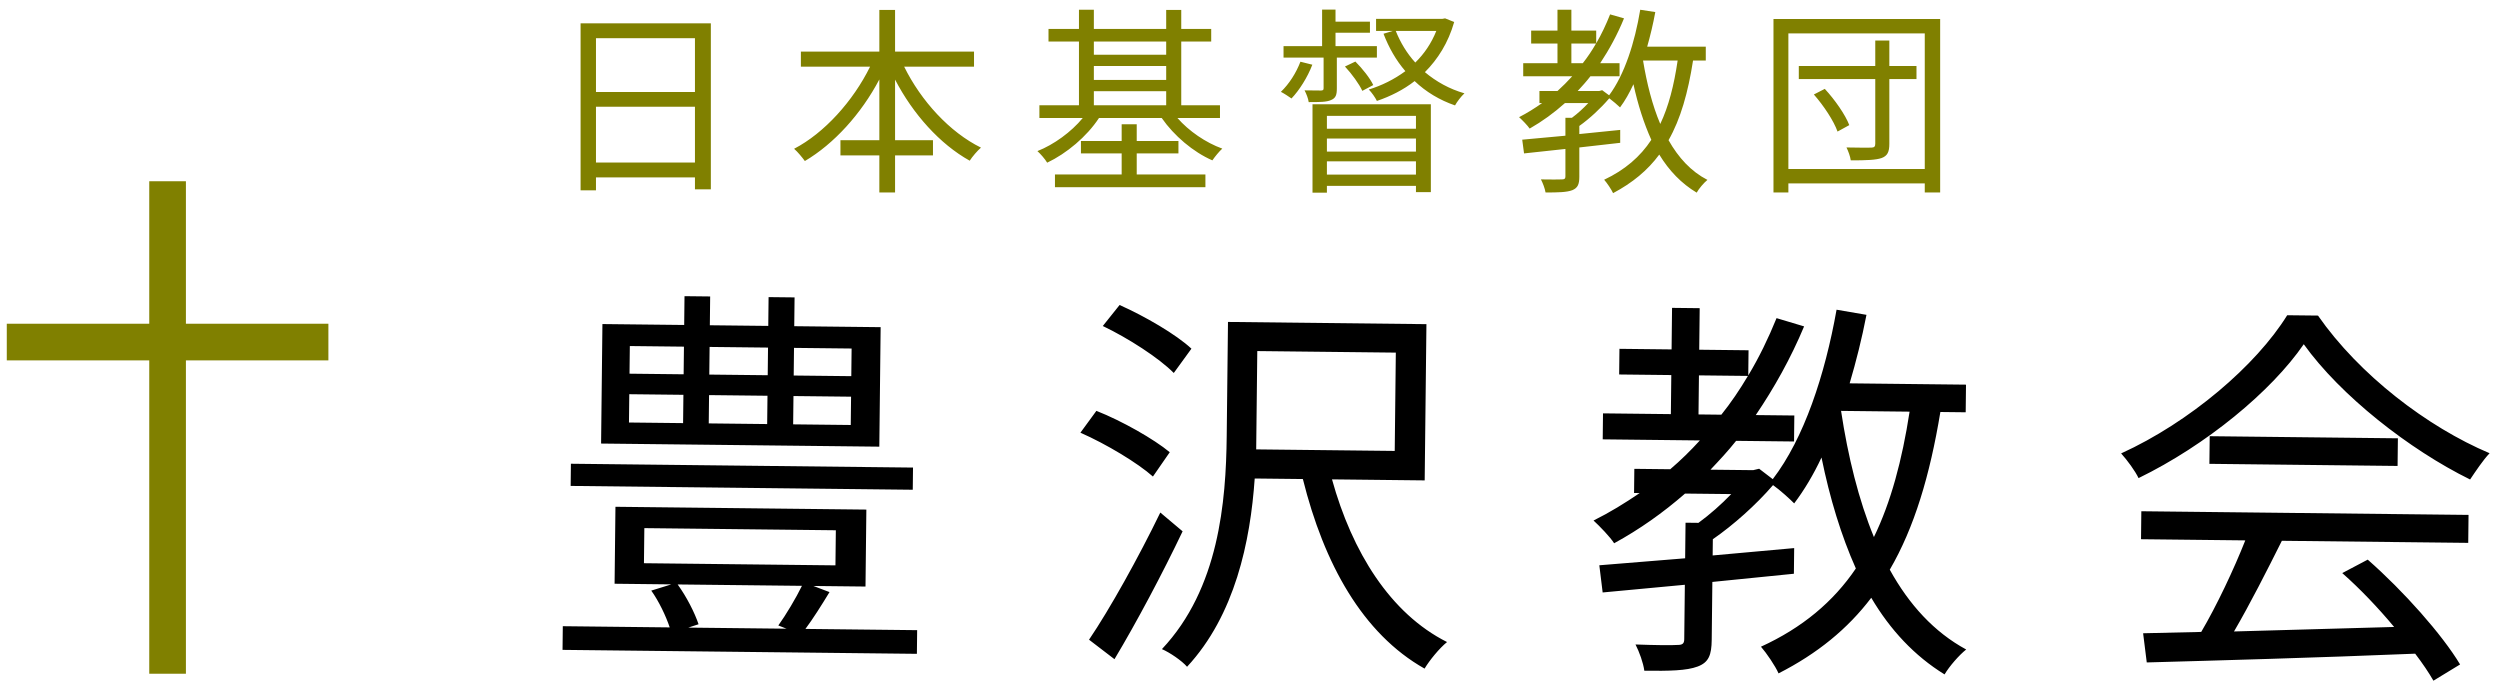
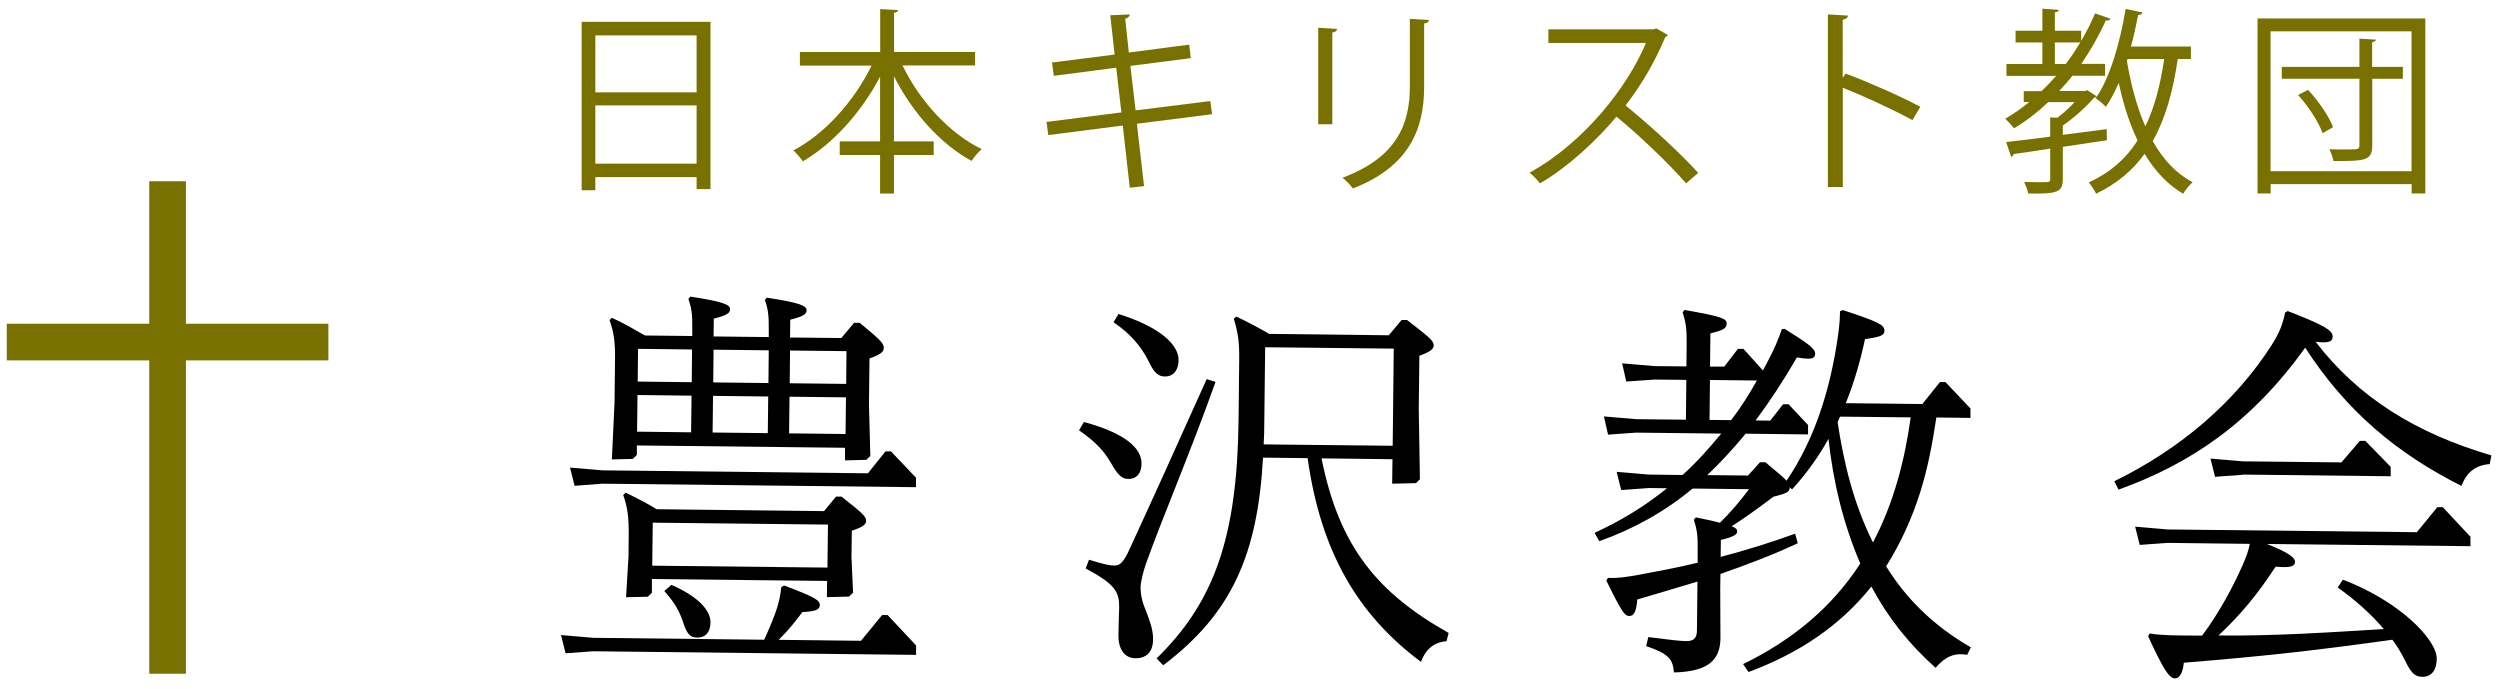
- <svg xmlns="http://www.w3.org/2000/svg" id="レイヤー_1" data-name="レイヤー 1" viewBox="0 0 236 65">
+ <svg xmlns="http://www.w3.org/2000/svg" id="_レイヤー_1" data-name="レイヤー 1" viewBox="0 0 236 65">
  <defs>
-     <style>.cls-1{font-size:37.25px;font-family:ToppanBunkyuMinchoPr6N-Regular-83pv-RKSJ-H, Toppan Bunkyu Mincho;letter-spacing:0.32em;}.cls-2{font-size:18.75px;font-family:KozGoPr6N-Regular-83pv-RKSJ-H, Kozuka Gothic Pr6N;letter-spacing:0.22em;}.cls-2,.cls-3{fill:olive;}</style>
+     <style>
+       .cls-1 {
+         fill: #787100;
+       }
+     </style>
  </defs>
-   <text class="cls-1" transform="translate(51.19 59.17) rotate(0.64)">豊沢教会</text>
-   <text class="cls-2" transform="translate(51.51 16.67)">日本基督教団</text>
-   <rect class="cls-3" x="0.64" y="30.56" width="30.36" height="3.46" />
-   <rect class="cls-3" x="-7.42" y="38.63" width="46.49" height="3.46" transform="translate(-24.54 56.18) rotate(-90)" />
+   <g>
+     <path d="m81.27,60.5l2-2.44h.52s2.69,2.87,2.69,2.87v.89s-30.48-.34-30.48-.34l-2.61.19-.43-1.72,3.05.26,16.13.18c.57-1.26.99-2.26,1.26-3.15.15-.52.27-1.08.36-1.82l.26-.15c2.93,1.11,3.37,1.38,3.37,1.86,0,.45-.49.59-1.65.65-.57.78-1.29,1.7-2.23,2.62l7.75.09Zm.66-15.82l1.66-2.07h.52s2.36,2.49,2.36,2.49v.89s-29.62-.33-29.62-.33l-2.61.2-.43-1.72,3.05.26,25.07.28Zm-21.81-1.73l-.38.37-1.98.05.25-5.29.05-4.13c.02-1.68-.12-2.61-.52-3.73l.23-.22c1.15.53,2.07,1.07,3.11,1.67l4.47.05v-.78c.02-1.27-.08-1.94-.37-2.72l.19-.22c3.12.48,3.75.75,3.75,1.2,0,.37-.38.59-1.54.88l-.02,1.68,5.21.06v-.78c.02-1.27-.08-1.94-.37-2.72l.19-.22c3.12.48,3.75.75,3.75,1.2,0,.37-.38.59-1.54.88l-.02,1.68,4.84.05,1.21-1.44h.52c1.88,1.55,2.29,1.93,2.28,2.38,0,.37-.34.63-1.35.99l-.05,4.36.13,4.84-.38.37-2.01.05v-1.19s-19.65-.22-19.65-.22v.93Zm17.67,5.3l1.13-1.37h.52c1.92,1.52,2.33,1.86,2.32,2.3,0,.33-.34.59-1.35.92l-.03,2.5.15,3.35-.38.37-2.09.05.02-1.53-16.54-.18v1.3s-.39.37-.39.37l-2.05.05.23-3.83.02-1.94c.02-1.82-.12-2.76-.52-3.88l.23-.22c1.11.53,2,.99,2.93,1.56l15.79.18Zm-17.65-7.5l5.1.06.04-3.46-5.1-.06-.04,3.46Zm5.16-4.67l.03-3.09-5.1-.06-.03,3.09,5.1.06Zm-3.73,17.32l16.54.18.05-4.06-16.54-.18-.05,4.06Zm1.81,1.81c2.63,1.15,3.7,2.46,3.69,3.54-.01.97-.5,1.45-1.25,1.44-.67,0-.96-.38-1.25-1.21-.4-1.2-.76-1.95-1.86-3.19l.68-.59Zm9.14-17.78l-5.21-.06-.04,3.46,5.21.06.04-3.46Zm.05-4.36l-5.21-.06-.03,3.09,5.21.06.03-3.09Zm7.29,4.44l-5.33-.06-.04,3.46,5.33.06.04-3.46Zm.05-4.36l-5.33-.06-.03,3.09,5.33.06.03-3.09Z" />
+     <path d="m102.33,39.84c3.9,1.05,5.45,2.48,5.43,3.93,0,.86-.43,1.45-1.25,1.44-.56,0-.96-.31-1.59-1.43-.69-1.2-1.47-2.06-3.06-3.16l.46-.78Zm12.41-3.77c-2.35,6.6-4.98,12.72-6.6,17.25-.23.71-.46,1.63-.47,2.08,0,.86.21,1.57.5,2.24.33.9.69,1.72.68,2.73-.01,1.3-.76,1.78-1.66,1.77-.97-.01-1.63-.76-1.61-2.22.01-1.12.06-1.79.07-2.57.02-1.49-.39-2.2-3.16-3.69l.31-.82c1.37.42,1.93.54,2.38.55.48,0,.78-.21,1.28-1.18,2.02-4.37,4.81-10.53,7.45-16.42l.85.27Zm-9.17-6.43c3.9,1.2,5.7,2.9,5.69,4.35,0,.86-.43,1.56-1.28,1.55-.67,0-1.04-.38-1.51-1.36-.77-1.54-1.76-2.67-3.35-3.76l.46-.78Zm19.18,13.62c1.66,8.33,5.26,12.69,12,16.49l-.2.78c-1.27.1-2.02.87-2.41,1.95-5.98-4.46-9.46-10.39-10.7-19.23l-4.21-.05c-.51,9.16-2.96,14.72-9.42,19.6l-.63-.64c5.42-5.3,7.61-11.39,7.74-22.49l.06-5.62c.02-1.68-.08-2.57-.51-3.95l.23-.22c1.11.53,2.07,1.03,3.11,1.64l11.29.13,1.21-1.44h.52c1.99,1.56,2.51,1.93,2.51,2.38,0,.37-.34.63-1.35.99l-.06,4.99.11,6.67-.38.37-2.24.05.03-2.31-6.7-.08Zm6.72-1.19l.1-9.16-12.14-.13-.08,7.08c0,.71-.02,1.42-.06,2.09l12.18.13Z" />
+     <path d="m182.79,39.43c-.36,2.38-.8,4.76-1.53,7.06-.77,2.45-1.84,4.79-3.21,6.97,1.83,2.96,4.37,5.56,8,7.65l-.34.7c-1.3-.2-2.09.2-2.99,1.23-2.51-2.23-4.53-4.78-6.06-7.67-2.95,3.69-6.81,6.29-11.6,8.07l-.51-.75c4.64-2.26,8.37-5.34,11.06-9.49-1.6-3.74-2.56-7.7-3-11.77-.95,1.7-2.09,3.29-3.44,4.77l-.22-.19c0,.41-.23.56-1.54.88-1.28.96-2.55,1.91-3.94,2.79.41.15.52.3.52.49,0,.3-.38.52-1.54.8l-.02,1.6c2.32-.61,4.67-1.33,7.03-2.19l.25.9c-2.4,1.13-4.83,2.03-7.3,2.9l-.02,1.45.02,4.62c-.02,2.12-1.23,3.15-4.39,3.23-.1-1.27-.5-1.76-2.62-2.49l.2-.85c2.16.28,2.98.37,3.61.38.67,0,.97-.29.98-.96l.05-4.66c-1.87.58-3.74,1.11-5.68,1.69-.09,1.15-.32,1.56-.76,1.56-.41,0-.67-.3-2.16-3.34l.15-.26c.97.05,1.79-.09,2.98-.3,1.72-.32,3.58-.67,5.49-1.13v-1.19c.03-1.34-.08-2.01-.36-2.87l.19-.22c.97.2,1.71.35,2.27.51,1.02-.99,1.92-2.07,2.75-3.17l-5.33-.06c-2.67,2.21-5.55,3.81-8.81,4.97l-.44-.79c2.47-1.13,4.76-2.52,6.83-4.21l-1.71-.02-2.61.19-.43-1.72,3.05.26,3.17.04c1.32-1.18,2.52-2.54,3.66-3.91l-8.04-.09-2.65.19-.39-1.72,3.05.26,4.69.05.04-3.76-3.02-.03-2.65.19-.39-1.72,3.05.26,3.02.03.02-2.16c.02-1.38-.09-2.05-.38-2.95l.19-.22c3.35.6,3.98.79,3.97,1.27s-.3.63-1.54.95l-.03,3.13h1.34s1.29-1.68,1.29-1.68h.52s1.84,2.04,1.84,2.04c.11-.19.19-.37.3-.56.8-1.48,1.18-2.45,1.49-3.34l.26-.03c2.18,1.37,2.88,1.86,2.88,2.34,0,.3-.12.48-.68.48-.22,0-.6-.04-1.04-.12-1.29,2.22-2.58,4.18-3.9,5.95l1.38.02,1.21-1.55h.52s1.84,1.96,1.84,1.96v.89s-5.89-.07-5.89-.07c-1.13,1.37-2.34,2.69-3.62,3.91l3.84.04,1.13-1.25h.52c1.11.95,1.7,1.4,1.99,1.74,2.69-3.96,4.01-8.52,4.68-12.54.2-1.23.36-2.27.37-3.46l.26-.11c3.27,1.08,3.93,1.38,3.93,1.94,0,.45-.34.59-1.83.8-.47,2.16-1.05,4.16-1.82,6.05l7.23.08,1.66-2.07h.52s2.36,2.49,2.36,2.49v.89s-3.21-.04-3.21-.04Zm-21.42.21l2.05.02c.91-1.18,1.7-2.44,2.43-3.74l-4.43-.05-.04,3.76Zm12.33-.31c-.08.19-.15.33-.23.52.59,3.92,1.55,7.8,3.34,11.36,1.94-3.7,2.99-7.68,3.56-11.81l-6.67-.07Z" />
+     <path d="m215.98,29.37c3.34,1.3,4.23,1.8,4.22,2.39,0,.45-.27.67-1.61.5,4.04,5.26,9.44,8.63,16.6,10.73l-.16.82c-1.34.1-2.17.76-2.67,2.06-6.07-3.05-10.87-7.05-14.75-13.05-5.11,7.13-10.89,10.98-17.62,13.4l-.4-.79c6.33-3.1,11.41-7.51,14.82-12.8.76-1.18,1.1-2.07,1.3-3.12l.26-.15Zm-1.96,21.99c2.11.84,2.63,1.3,2.63,1.67,0,.45-.49.59-1.83.46-1.59,2.44-3.29,4.55-5.4,6.5,5.21.06,10.43-.29,15.61-.61-1.18-1.39-2.69-2.75-4.35-3.92l.49-.74c5.42,2.07,8.88,5.69,8.86,7.47-.01,1.12-.54,1.71-1.36,1.7-.67,0-1.04-.31-1.62-1.51-.33-.67-.73-1.35-1.21-1.99-7.16,1-11.9,1.54-19.69,2.17-.08.93-.39,1.49-.84,1.48-.56,0-1.14-.98-2.53-3.98l.15-.26c1.15.2,2.49.18,4.28.2h.67c1.63-2.17,2.96-4.69,3.84-6.69.34-.78.54-1.33.66-1.97l-7.78-.09-2.61.19-.43-1.72,3.05.26,23.54.26,1.93-2.36h.52s2.61,2.79,2.61,2.79v.89s-19.19-.21-19.19-.21Zm-2.31-6.54l-2.61.19-.43-1.72,3.05.26,9.31.1,1.74-2.03h.52s2.39,2.45,2.39,2.45v.89s-13.98-.16-13.98-.16Z" />
+   </g>
+   <g>
+     <path class="cls-1" d="m54.9,2.06h12.17v15.79h-1.31v-1.13h-9.56v1.24h-1.29V2.06Zm10.86,1.28h-9.56v5.38h9.56V3.33Zm-9.56,12.11h9.56v-5.5h-9.56v5.5Z" />
+     <path class="cls-1" d="m92.05,6.18h-6.85c1.61,3.34,4.43,6.43,7.48,7.9-.32.26-.73.75-.96,1.11-2.94-1.59-5.61-4.59-7.33-7.99v6.15h3.75v1.28h-3.75v3.64h-1.31v-3.64h-3.81v-1.28h3.81v-6.11c-1.78,3.39-4.46,6.34-7.29,7.99-.22-.32-.62-.79-.9-1.03,2.94-1.52,5.76-4.67,7.39-8.01h-6.77v-1.28h7.58V.86l1.69.09c-.02.13-.11.22-.38.26v3.69h7.65v1.28Z" />
+     <path class="cls-1" d="m107.32,11.68l.68,5.89-1.35.15-.66-5.87-7.03.9-.17-1.24,7.07-.9-.49-4.22-5.89.77-.17-1.26,5.91-.75-.41-3.71,1.84-.08c0,.19-.17.34-.43.41l.34,3.19,5.7-.75.15,1.28-5.7.73.49,4.2,7.05-.88.17,1.24-7.09.9Z" />
+     <path class="cls-1" d="m124.44,11.73V2.62l1.78.11c-.02.17-.15.3-.45.34v8.66h-1.33Zm10.45-9.84c-.02.19-.15.28-.45.32v5.96c0,3.94-1.35,7.54-6.73,9.62-.19-.28-.66-.77-.98-1.01,5.19-1.93,6.36-5.14,6.36-8.61V1.78l1.8.11Z" />
+     <path class="cls-1" d="m157.44,3.3c-.04.09-.13.17-.24.21-1.01,2.38-2.21,4.45-3.75,6.45,2.04,1.63,5.12,4.43,6.86,6.36l-1.14.99c-1.65-1.91-4.67-4.76-6.58-6.3-1.65,2.01-4.5,4.74-7.22,6.3-.21-.28-.66-.75-.98-1.01,5.19-2.85,9.3-8.18,10.99-12.25h-9.21v-1.28h9.94l.24-.09,1.09.62Z" />
+     <path class="cls-1" d="m180.54,11.34c-1.91-1.03-4.54-2.25-6.58-3.06v9.38h-1.41V1.36l1.89.11c-.02.21-.17.34-.49.39v5.48l.28-.39c2.19.81,5.1,2.1,7.05,3.13l-.75,1.26Z" />
+     <path class="cls-1" d="m198.89,13.24l-4.16.62v3.04c0,1.26-.53,1.41-3.26,1.37-.06-.32-.24-.77-.39-1.09.51,0,.96.02,1.33.02,1.09,0,1.13,0,1.13-.3v-2.87c-1.31.21-2.51.38-3.45.51-.02.15-.13.24-.24.26l-.47-1.39c1.11-.13,2.57-.3,4.16-.51v-1.82l.67.04c.56-.43,1.16-.96,1.63-1.48h-2.48c-.99.94-2.08,1.78-3.23,2.47-.19-.24-.58-.67-.84-.9.79-.45,1.54-.98,2.27-1.58h-.52v-1.03h1.69c.47-.45.94-.94,1.37-1.44h-4.69v-1.12h3.39v-2.03h-2.53v-1.11h2.53V.82l1.56.11c-.02.11-.13.21-.38.24v1.73h2.48v.97c.49-.84.94-1.71,1.31-2.61l1.46.51c-.06.15-.26.19-.45.17-.64,1.44-1.43,2.81-2.31,4.09h2.25v1.12h-3.09c-.39.51-.81.98-1.24,1.44h2.46l.19-.08.88.58c-.04.08-.17.13-.26.15-.71.84-1.88,1.89-2.93,2.61v.88c1.35-.17,2.76-.36,4.14-.54l.02,1.03Zm-4.91-7.2h1.03c.49-.64.94-1.33,1.37-2.03h-2.4v2.03Zm12.86-.47h-1.26c-.45,3.09-1.18,5.66-2.36,7.75.96,1.71,2.19,3.06,3.77,3.88-.3.26-.69.73-.9,1.09-1.5-.88-2.68-2.17-3.64-3.77-1.14,1.58-2.63,2.83-4.58,3.77-.13-.3-.47-.82-.69-1.07,2.01-.92,3.51-2.23,4.61-3.96-.77-1.59-1.35-3.43-1.78-5.44-.38.86-.77,1.63-1.22,2.27-.21-.24-.66-.62-.96-.81,1.33-1.88,2.29-5.18,2.83-8.44l1.59.34c-.04.15-.17.23-.41.23-.19.99-.41,2.01-.68,2.98h5.66v1.18Zm-6,0l-.06.19c.38,2.25.94,4.35,1.74,6.17.86-1.76,1.41-3.88,1.78-6.36h-3.47Z" />
+     <path class="cls-1" d="m213.1,1.74h15.85v16.52h-1.29v-.88h-13.31v.88h-1.24V1.74Zm1.24,14.42h13.31V2.96h-13.31v13.2Zm12.49-9.84v1.12h-2.89v6.3c0,1.46-.73,1.46-3.66,1.46-.06-.32-.23-.79-.38-1.11.56.02,1.11.02,1.54.02,1.16,0,1.29,0,1.29-.38v-6.3h-7.33v-1.12h7.33v-2.66l1.56.09c-.02.11-.11.21-.36.24v2.33h2.89Zm-7.58,6.25c-.36-1.03-1.33-2.53-2.31-3.6l.94-.49c.98,1.05,1.99,2.51,2.36,3.53l-.99.56Z" />
+   </g>
+   <g>
+     <rect class="cls-1" x=".64" y="30.56" width="30.36" height="3.46" />
+     <rect class="cls-1" x="-7.42" y="38.63" width="46.49" height="3.46" transform="translate(-24.54 56.18) rotate(-90)" />
+   </g>
</svg>
